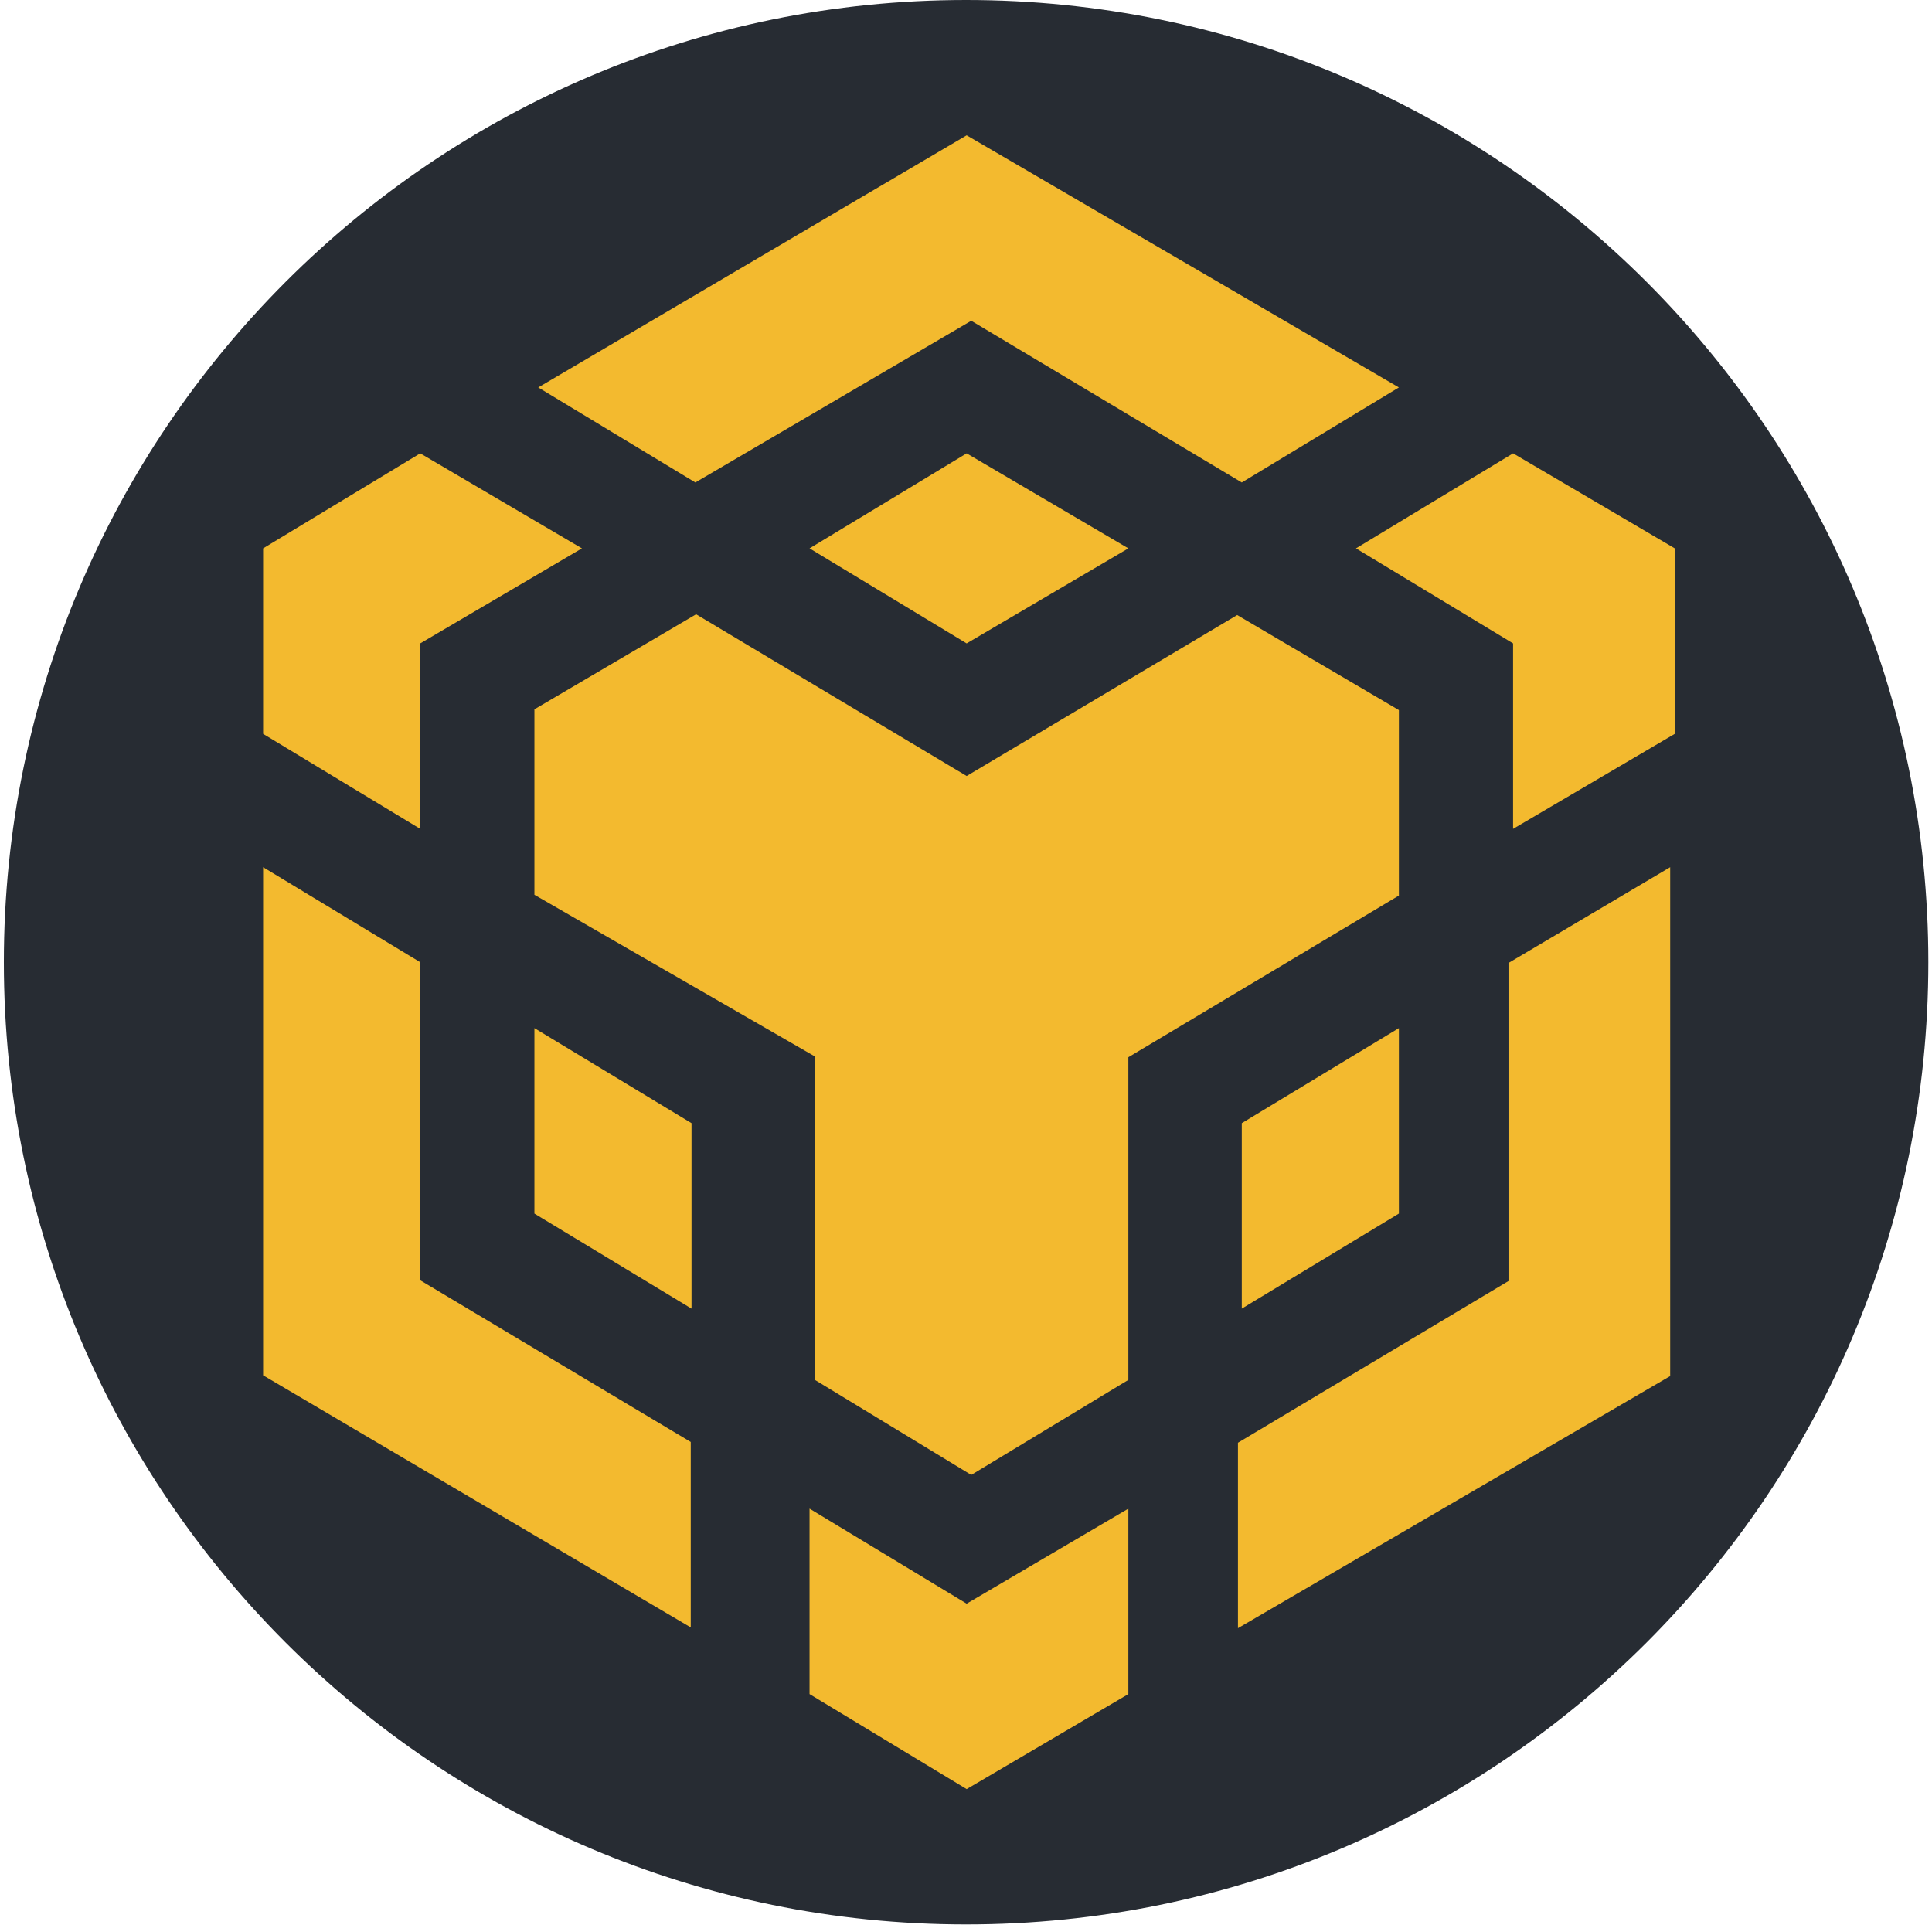
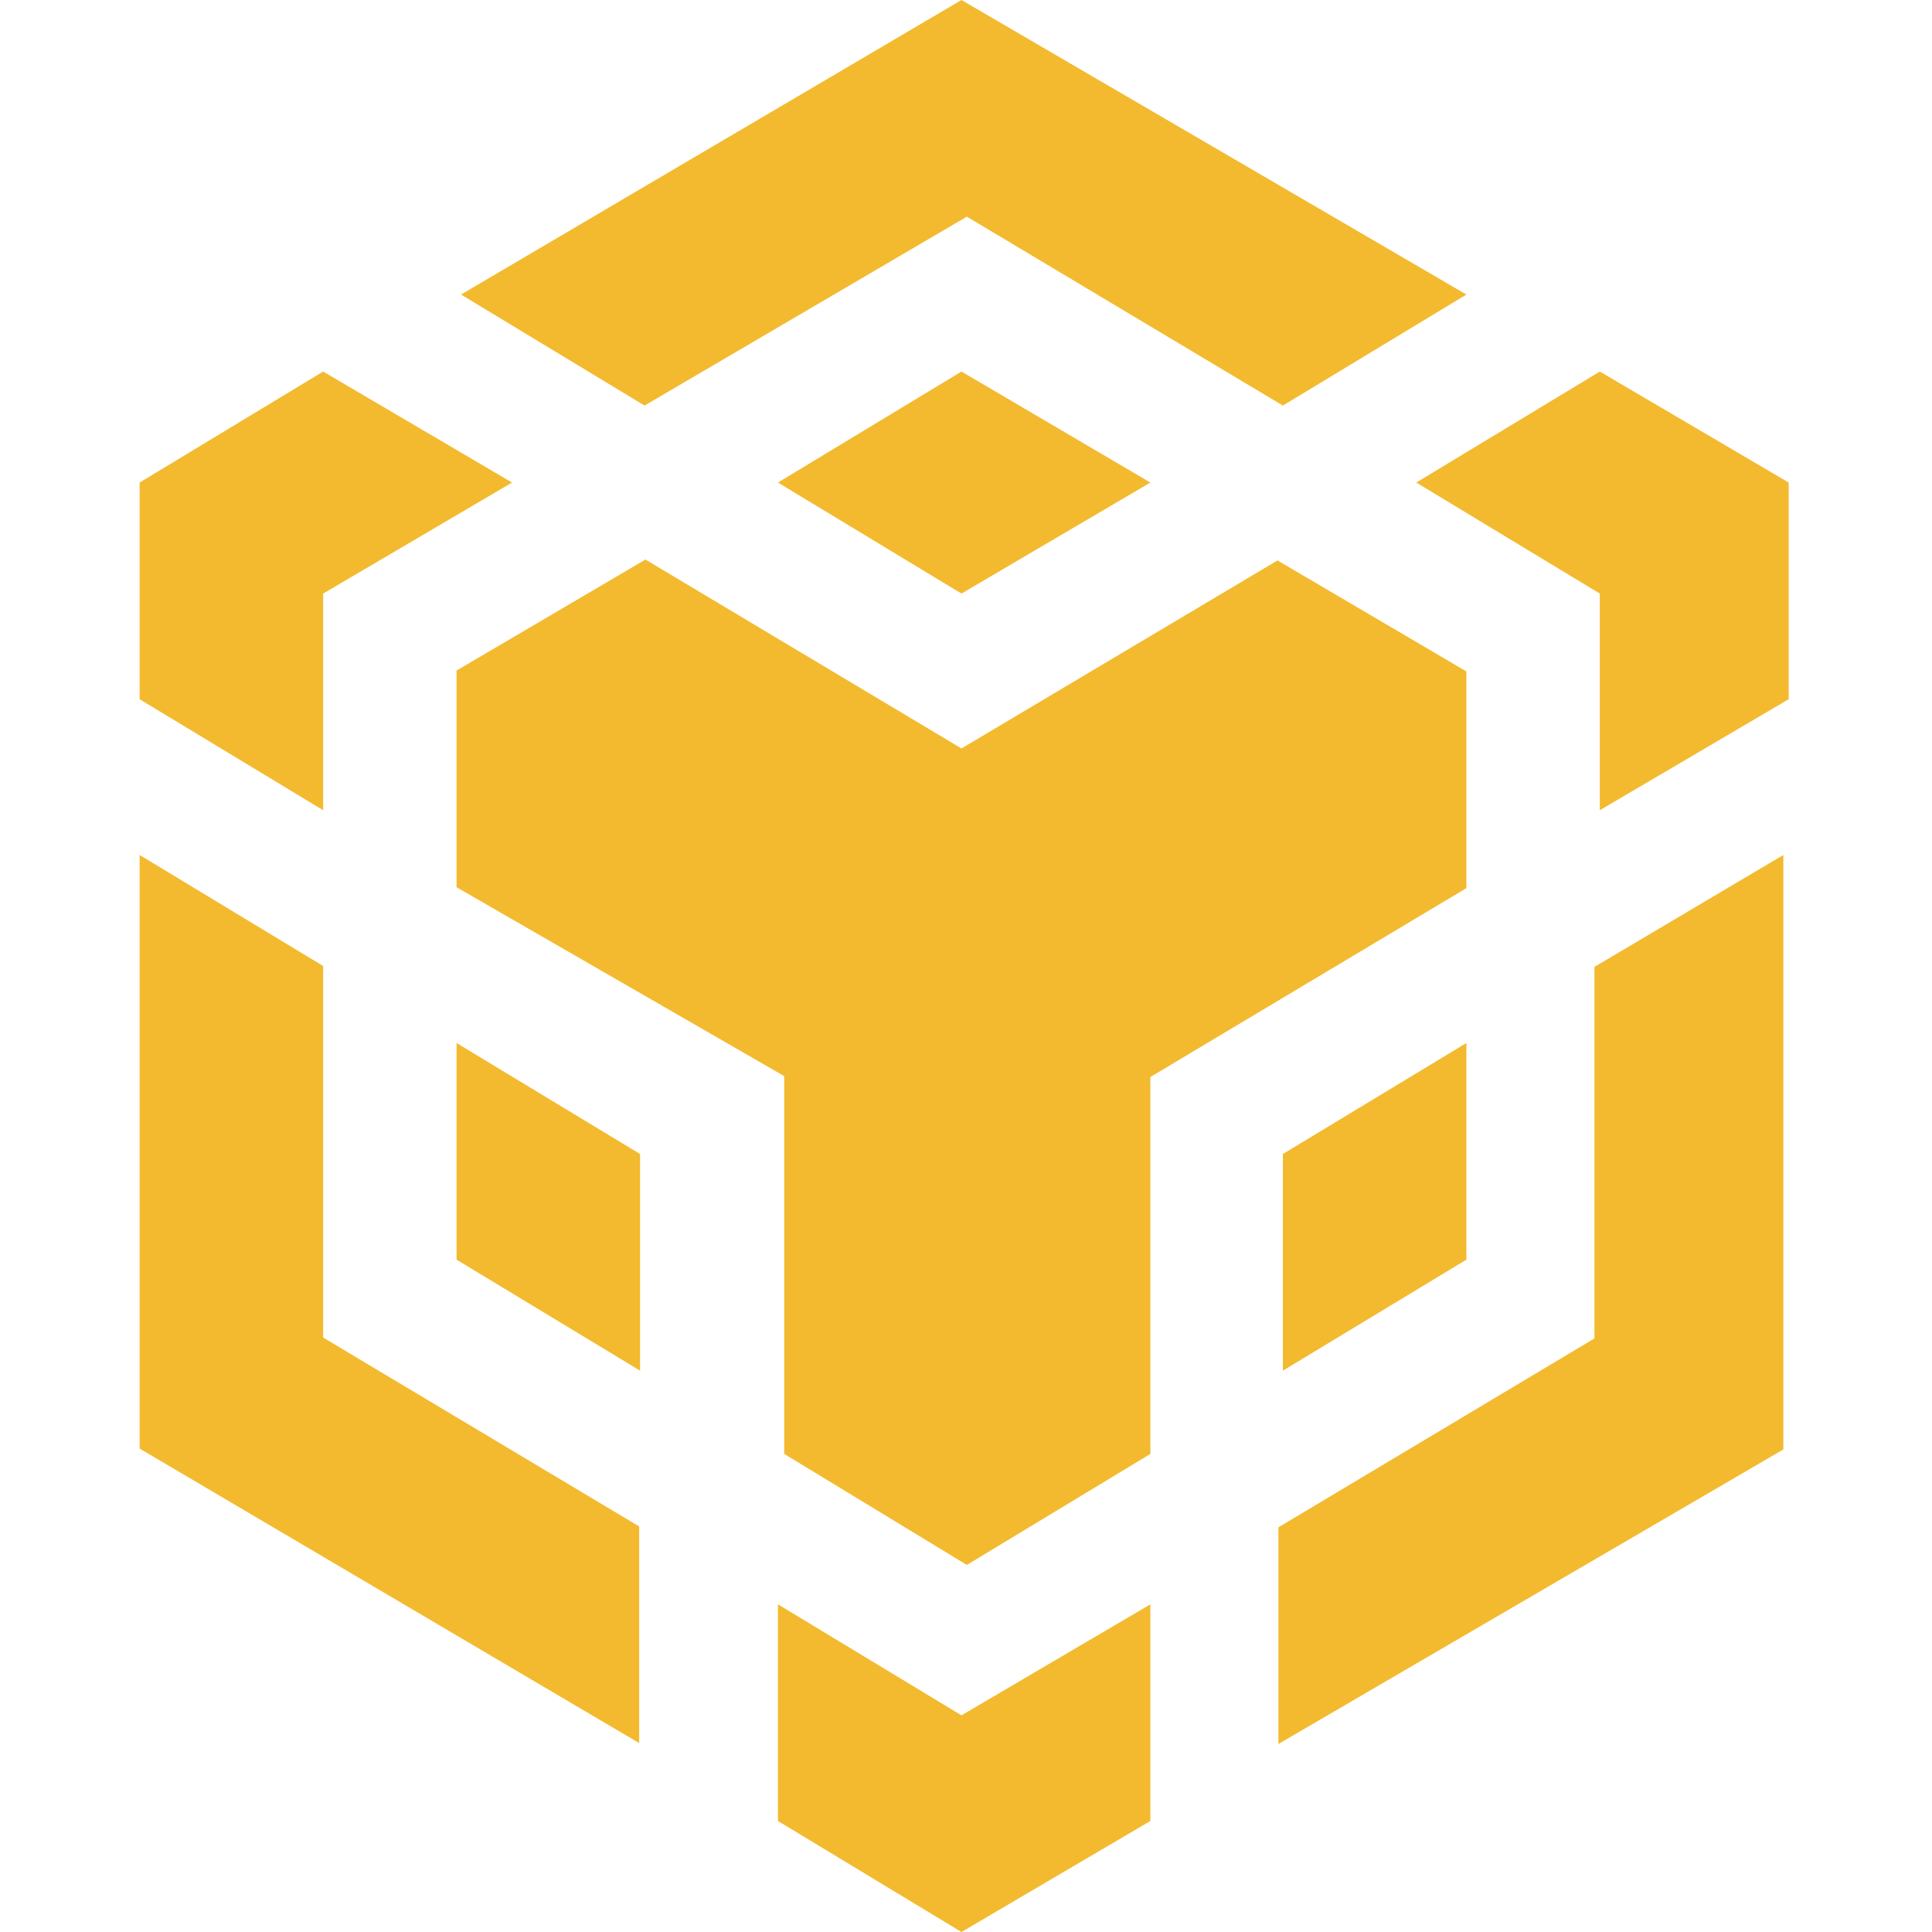
- <svg xmlns="http://www.w3.org/2000/svg" width="257" height="256" viewBox="0 0 257 256" fill="none">
-   <path d="M128.513 256C199.206 256 256.513 198.692 256.513 128C256.513 57.308 199.206 0 128.513 0C57.821 0 0.513 57.308 0.513 128C0.513 198.692 57.821 256 128.513 256Z" fill="#272C33" />
-   <path d="M150.097 200.688V225.359L128.587 238L107.688 225.359V200.688L128.587 213.329L150.097 200.688ZM35 115.359L55.899 128V170.308L91.886 191.818V216.489L35 182.949V115.359ZM222.173 115.359V183.051L164.676 216.591V191.92L200.663 170.41V128.102L222.173 115.359ZM164.574 81.818L186.084 94.46V119.131L150.097 140.641V183.561L129.198 196.202L108.401 183.561V140.539L71.089 119.029V94.358L92.6 81.716L128.587 103.227L164.574 81.818ZM71.089 136.767L91.988 149.409V174.08L71.089 161.438V136.767ZM186.084 136.767V161.438L165.185 174.08V149.409L186.084 136.767ZM55.899 60.308L77.41 72.949L55.899 85.59V110.261L35 97.62V72.949L55.899 60.308ZM201.274 60.308L222.785 72.949V97.62L201.274 110.261V85.59L180.375 72.949L201.274 60.308ZM128.587 60.308L150.097 72.949L128.587 85.59L107.688 72.949L128.587 60.308ZM128.587 18L186.084 51.54L165.185 64.182L129.198 42.671L92.498 64.182L71.599 51.54L128.587 18Z" fill="#F3BA2F" />
+ <svg xmlns="http://www.w3.org/2000/svg" width="256" height="256" viewBox="0 0 219 256" fill="none">
+   <path d="M133.931 212.582V241.29L108.901 256L84.582 241.29V212.582L108.901 227.292L133.931 212.582ZM0 113.29L24.319 128V177.231L66.195 202.261V230.969L0 191.941V113.29ZM217.802 113.29V192.059L150.895 231.088V202.38L192.771 177.349V128.119L217.802 113.29ZM150.777 74.261L175.807 88.971V117.679L133.931 142.71V192.652L109.613 207.362L85.412 192.652V142.591L41.994 117.561V88.853L67.025 74.143L108.901 99.173L150.777 74.261ZM41.994 138.202L66.313 152.912V181.62L41.994 166.91V138.202ZM175.807 138.202V166.91L151.488 181.62V152.912L175.807 138.202ZM24.319 49.231L49.349 63.941L24.319 78.651V107.359L0 92.649V63.941L24.319 49.231ZM193.483 49.231L218.513 63.941V92.649L193.483 107.359V78.651L169.164 63.941L193.483 49.231ZM108.901 49.231L133.931 63.941L108.901 78.651L84.582 63.941L108.901 49.231ZM108.901 0L175.807 39.029L151.488 53.739L109.613 28.708L66.906 53.739L42.588 39.029L108.901 0Z" fill="#F3BA2F" />
</svg>
